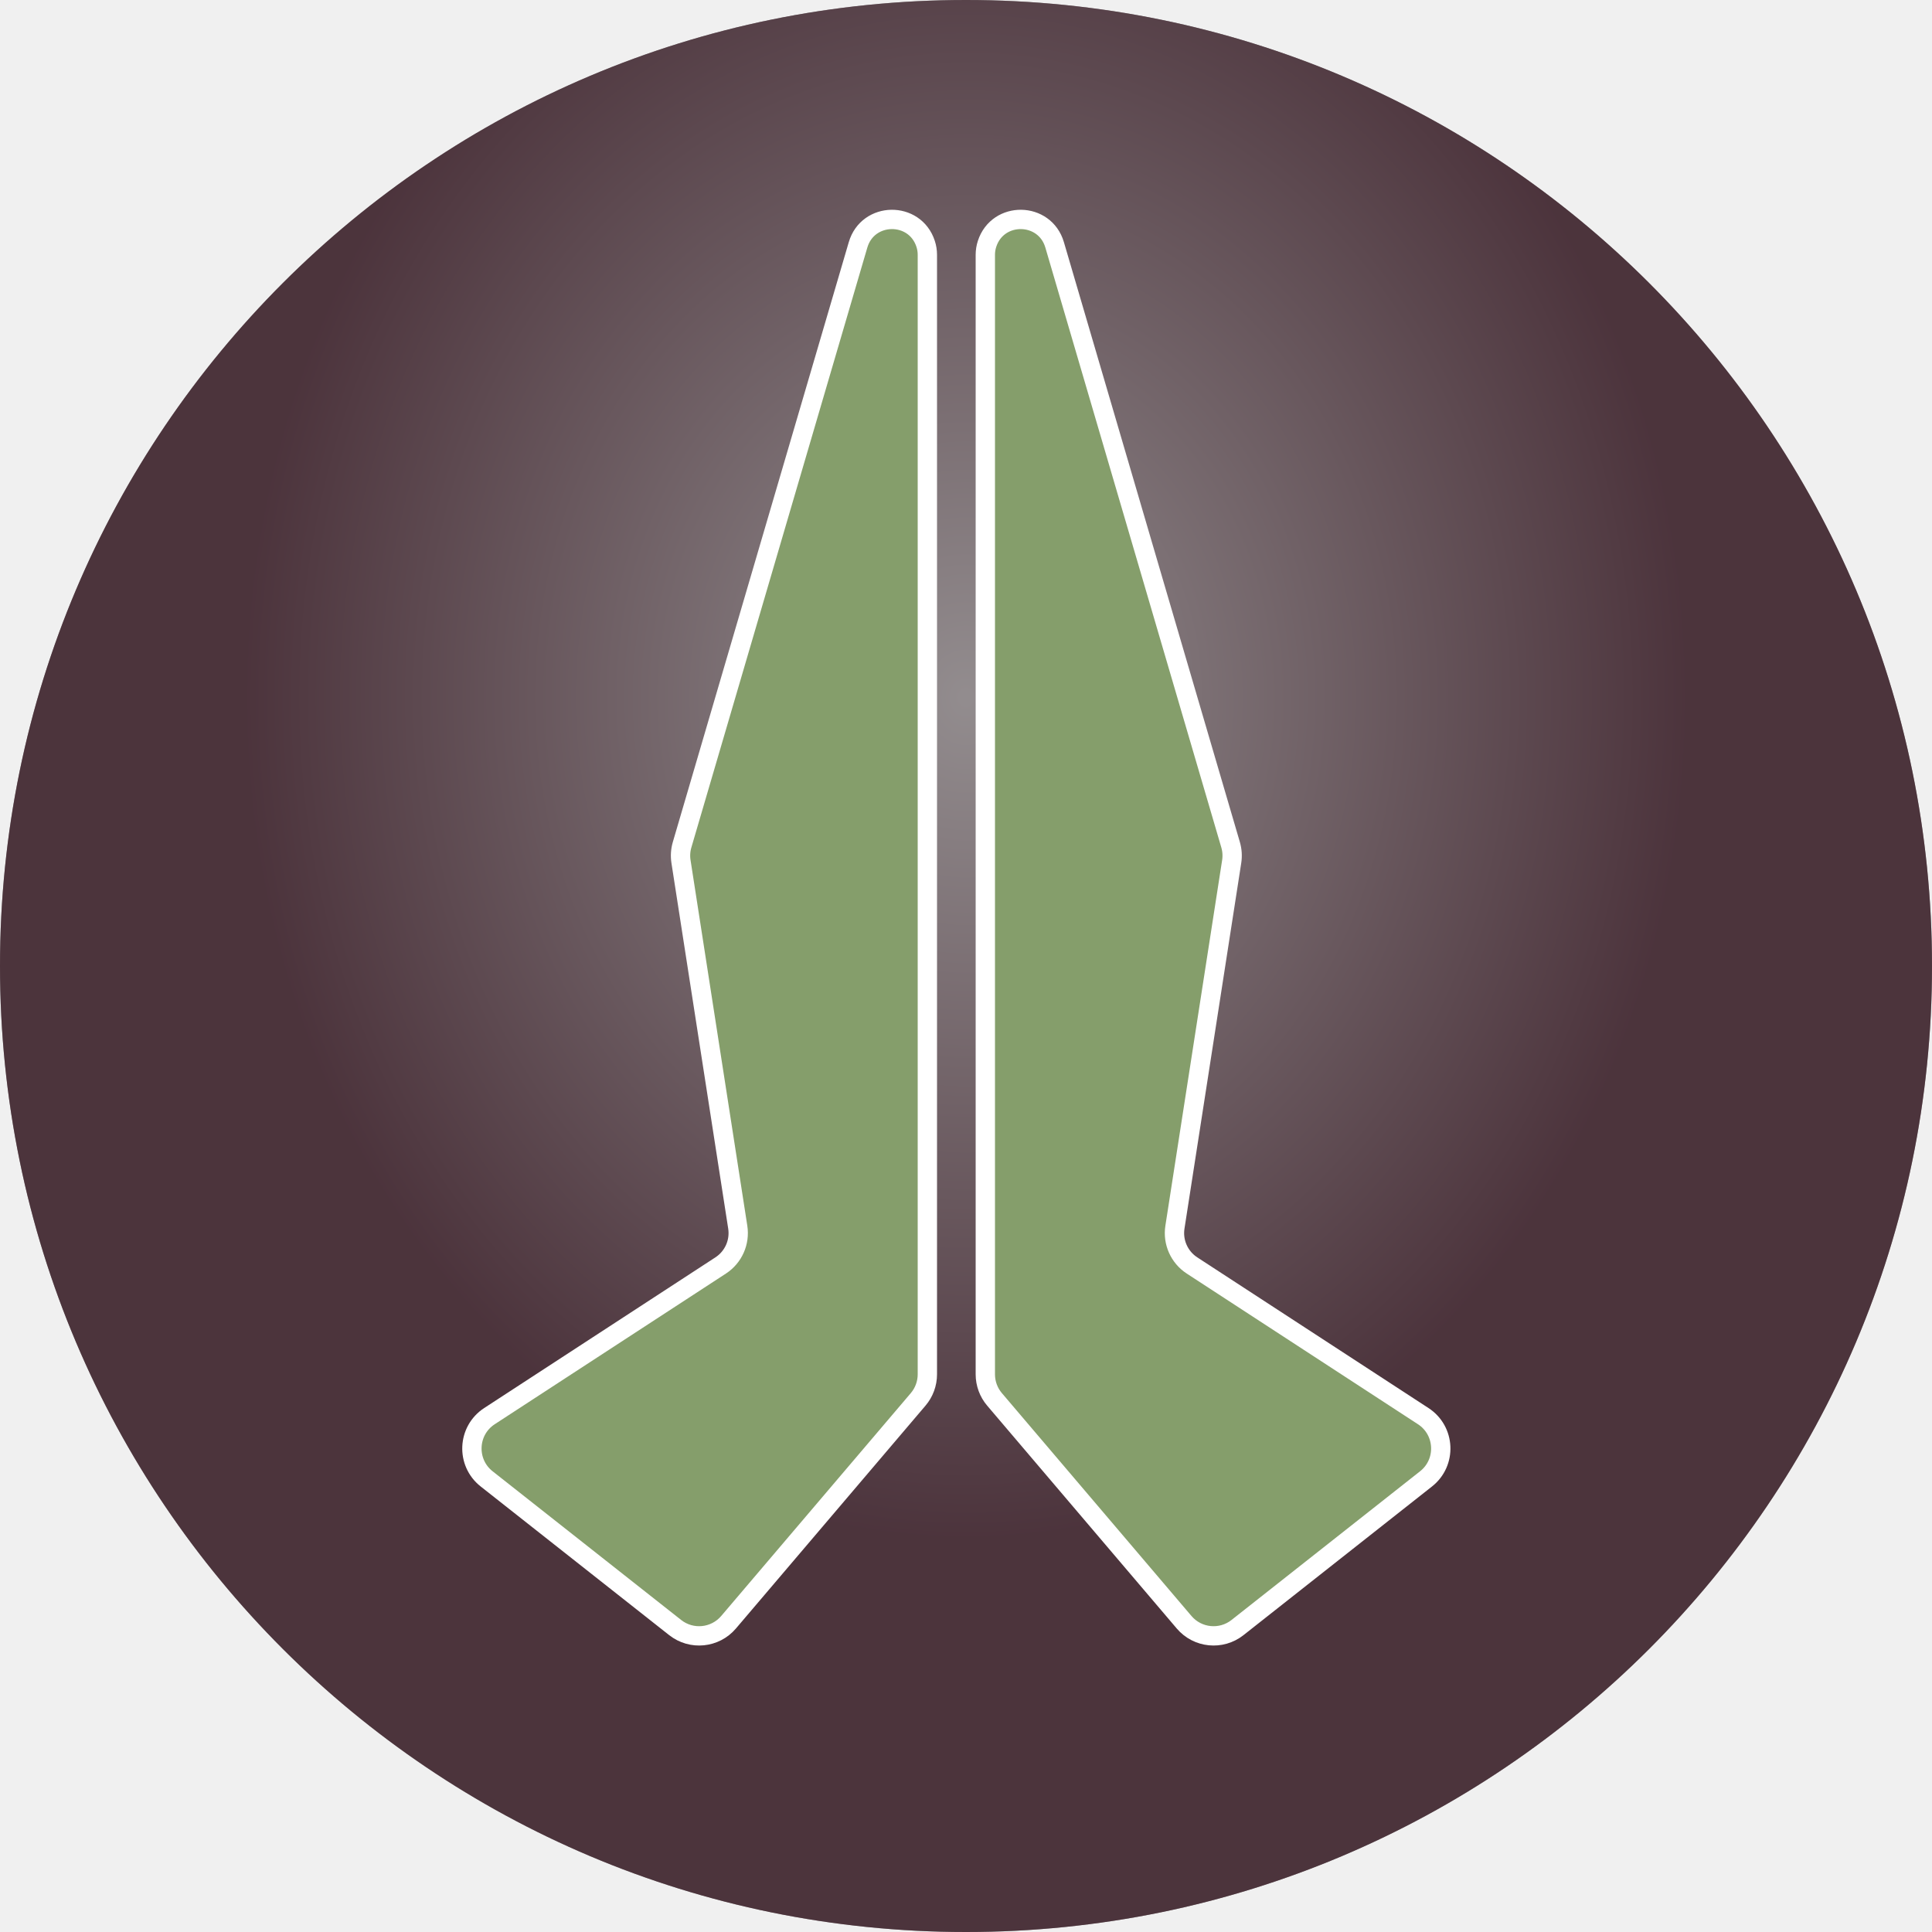
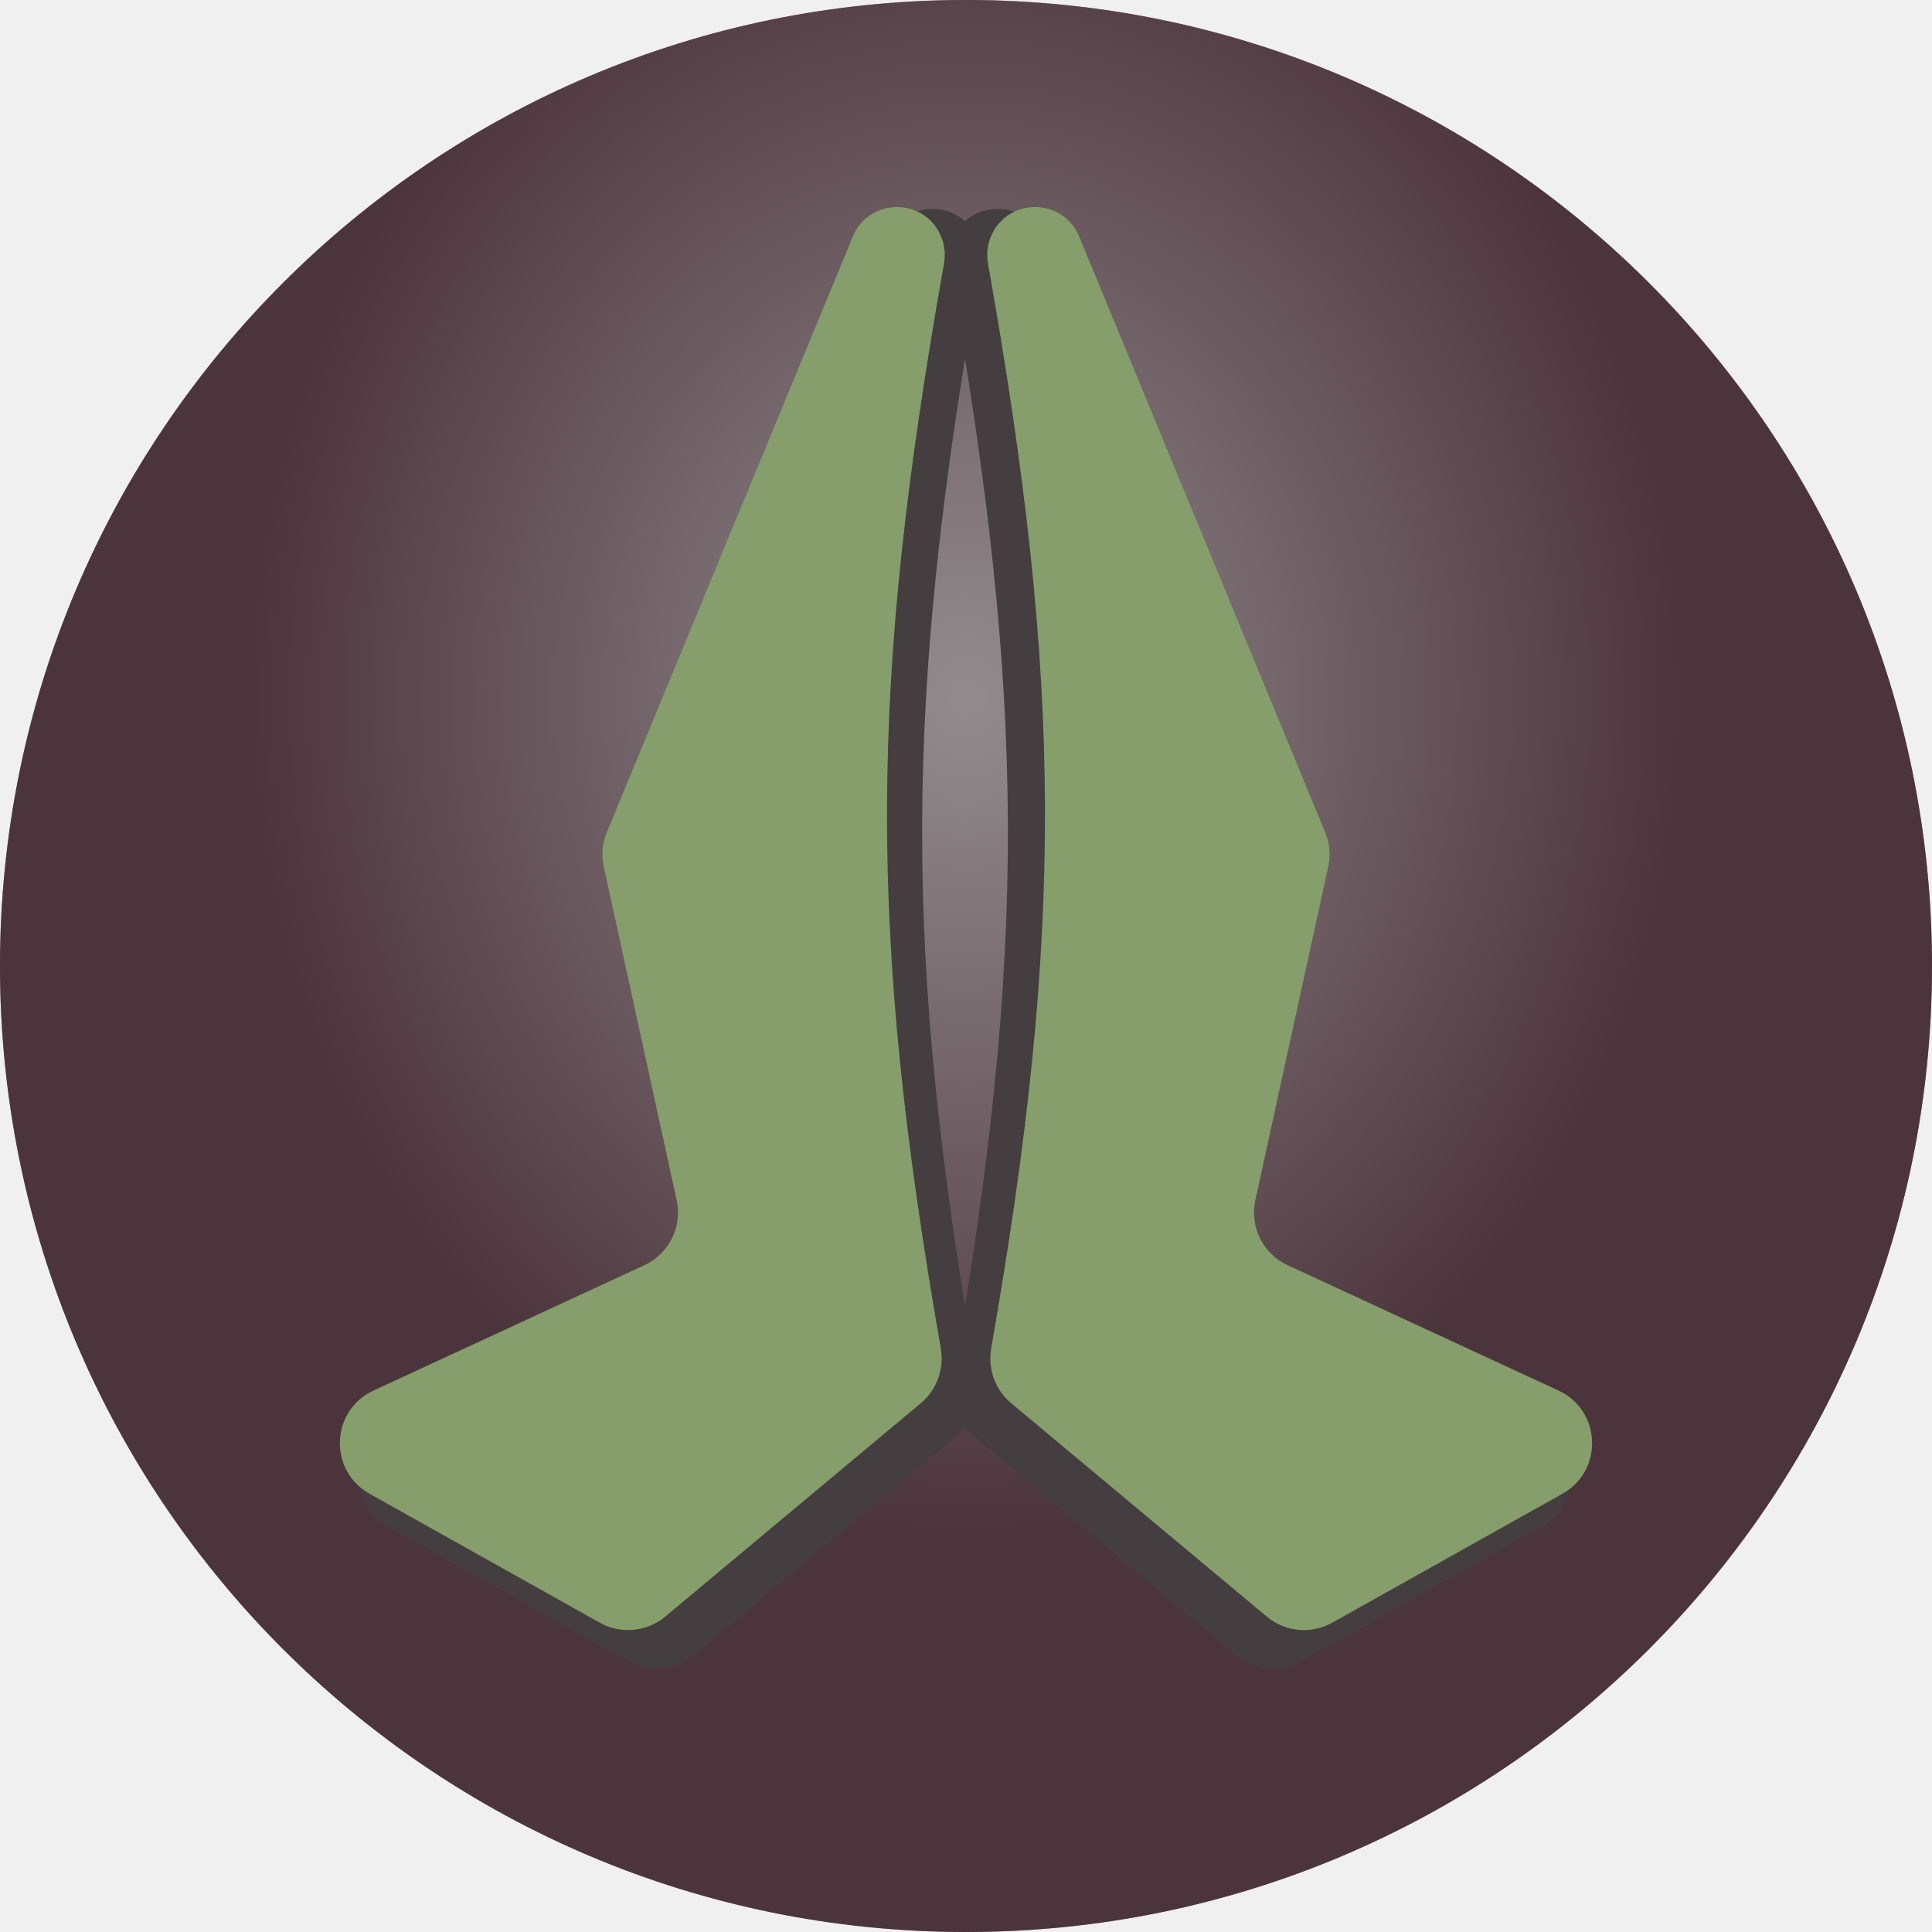
<svg xmlns="http://www.w3.org/2000/svg" width="200" height="200" viewBox="0 0 200 200" fill="none">
  <circle cx="50" cy="50" r="50" transform="scale(2)" fill="#453E40" />
  <circle cx="50" cy="50" r="50" transform="scale(2)" fill="url(#paint0_radial)" />
-   <path d="M14.302 58.5L2.334 66.299C1.188 67.046 1.113 68.698 2.188 69.546L11.948 77.243C12.793 77.909 14.013 77.787 14.71 76.968L24.523 65.432C24.831 65.07 25 64.611 25 64.136V6.188C25 5.996 24.97 5.804 24.91 5.621C24.352 3.91 21.919 3.947 21.413 5.673L12.305 36.725C12.222 37.008 12.203 37.304 12.248 37.595L15.186 56.518C15.307 57.295 14.961 58.071 14.302 58.5Z" transform="translate(152 14) scale(-2 2)" fill="#859E6B" stroke="white" />
-   <path d="M14.302 58.5L2.334 66.299C1.188 67.046 1.113 68.698 2.188 69.546L11.948 77.243C12.793 77.909 14.013 77.787 14.71 76.968L24.523 65.432C24.831 65.07 25 64.611 25 64.136V6.188C25 5.996 24.97 5.804 24.91 5.621C24.352 3.91 21.919 3.947 21.413 5.673L12.305 36.725C12.222 37.008 12.203 37.304 12.248 37.595L15.186 56.518C15.307 57.295 14.961 58.071 14.302 58.5Z" transform="translate(46 14) scale(2)" fill="#859E6B" stroke="white" />
+   <path d="M19.906 59.959L5.332 66.705C3.11 67.733 2.99 70.848 5.127 72.044L17.527 78.99C18.612 79.598 19.96 79.473 20.916 78.676L34.559 67.283C35.386 66.592 35.778 65.505 35.592 64.444C31.721 42.278 31.777 29.229 35.756 6.806C35.847 6.296 35.782 5.762 35.565 5.291C34.641 3.277 31.76 3.333 30.914 5.381L17.847 37.027C17.614 37.592 17.558 38.215 17.689 38.812L21.577 56.596C21.877 57.969 21.182 59.368 19.906 59.959Z" transform="translate(169.795 14) scale(-2 2)" fill="#453E40" />
+   <path d="M19.354 58.485L5.332 64.975C3.11 66.004 2.99 69.118 5.127 70.315L17.043 76.99C18.129 77.598 19.477 77.473 20.432 76.676L33.662 65.629C34.489 64.938 34.88 63.852 34.695 62.79C30.928 41.204 30.985 28.484 34.862 6.636C34.951 6.138 34.887 5.618 34.676 5.159C33.775 3.195 30.966 3.25 30.141 5.247L17.41 36.079C17.176 36.645 17.121 37.267 17.252 37.865L21.024 55.122C21.325 56.496 20.63 57.894 19.354 58.485Z" transform="translate(172 14) scale(-2 2)" fill="#859E6B" />
+   <path d="M19.906 59.959L5.332 66.705C3.11 67.733 2.99 70.848 5.127 72.044L17.527 78.99C18.612 79.598 19.96 79.473 20.916 78.676L34.559 67.283C35.386 66.592 35.778 65.505 35.592 64.444C31.721 42.278 31.777 29.229 35.756 6.806C35.847 6.296 35.782 5.762 35.565 5.291C34.641 3.277 31.76 3.333 30.914 5.381L17.847 37.027C17.614 37.592 17.558 38.215 17.689 38.812L21.577 56.596C21.877 57.969 21.182 59.368 19.906 59.959Z" transform="translate(30 14) scale(2)" fill="#453E40" />
+   <path d="M19.354 58.485L5.332 64.975C3.11 66.004 2.99 69.118 5.127 70.315L17.043 76.99C18.129 77.598 19.477 77.473 20.432 76.676L33.662 65.629C34.489 64.938 34.88 63.852 34.695 62.79C30.928 41.204 30.985 28.484 34.862 6.636C34.951 6.138 34.887 5.618 34.676 5.159C33.775 3.195 30.966 3.25 30.141 5.247L17.41 36.079C17.176 36.645 17.121 37.267 17.252 37.865L21.024 55.122C21.325 56.496 20.63 57.894 19.354 58.485Z" transform="translate(28 14) scale(2)" fill="#859E6B" />
  <defs>
    <radialGradient id="paint0_radial" cx="0.5" cy="0.5" r="0.5" gradientUnits="userSpaceOnUse" gradientTransform="translate(87.203 -8) scale(74.406 88) rotate(90)">
      <stop stop-color="#E1DBDD" stop-opacity="0.5" />
      <stop offset="1" stop-color="#542938" stop-opacity="0.5" />
    </radialGradient>
  </defs>
</svg>
